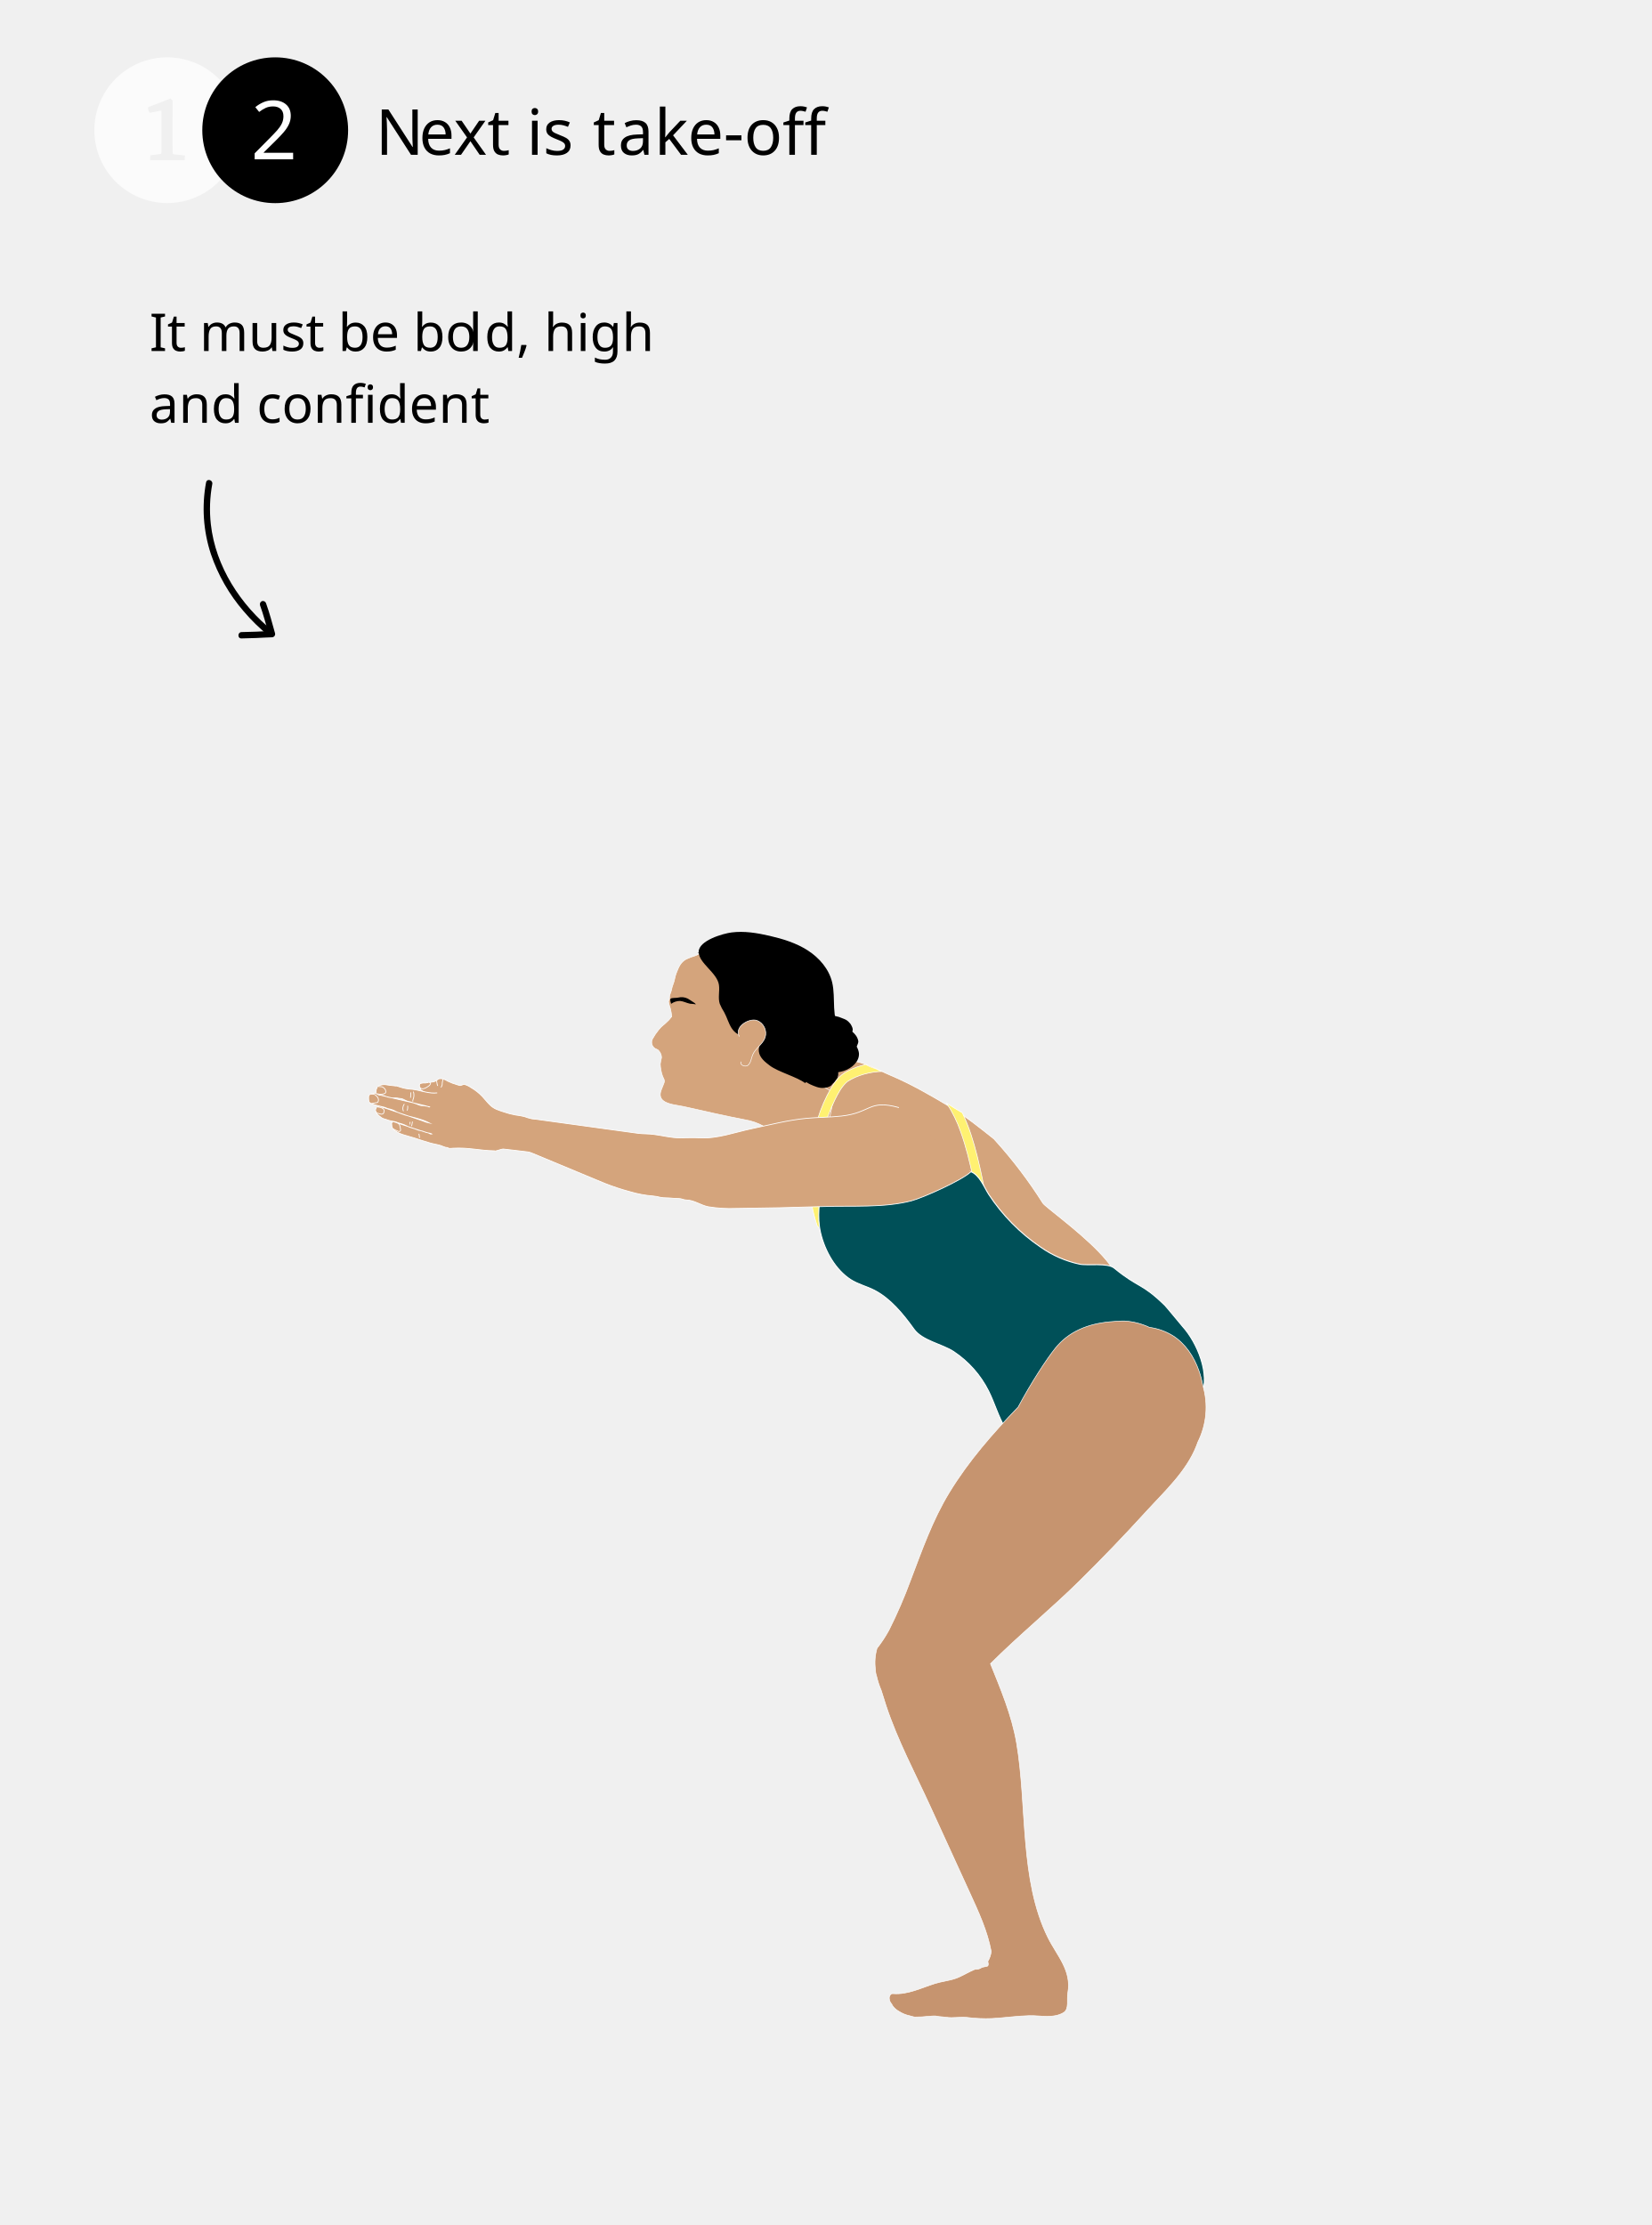
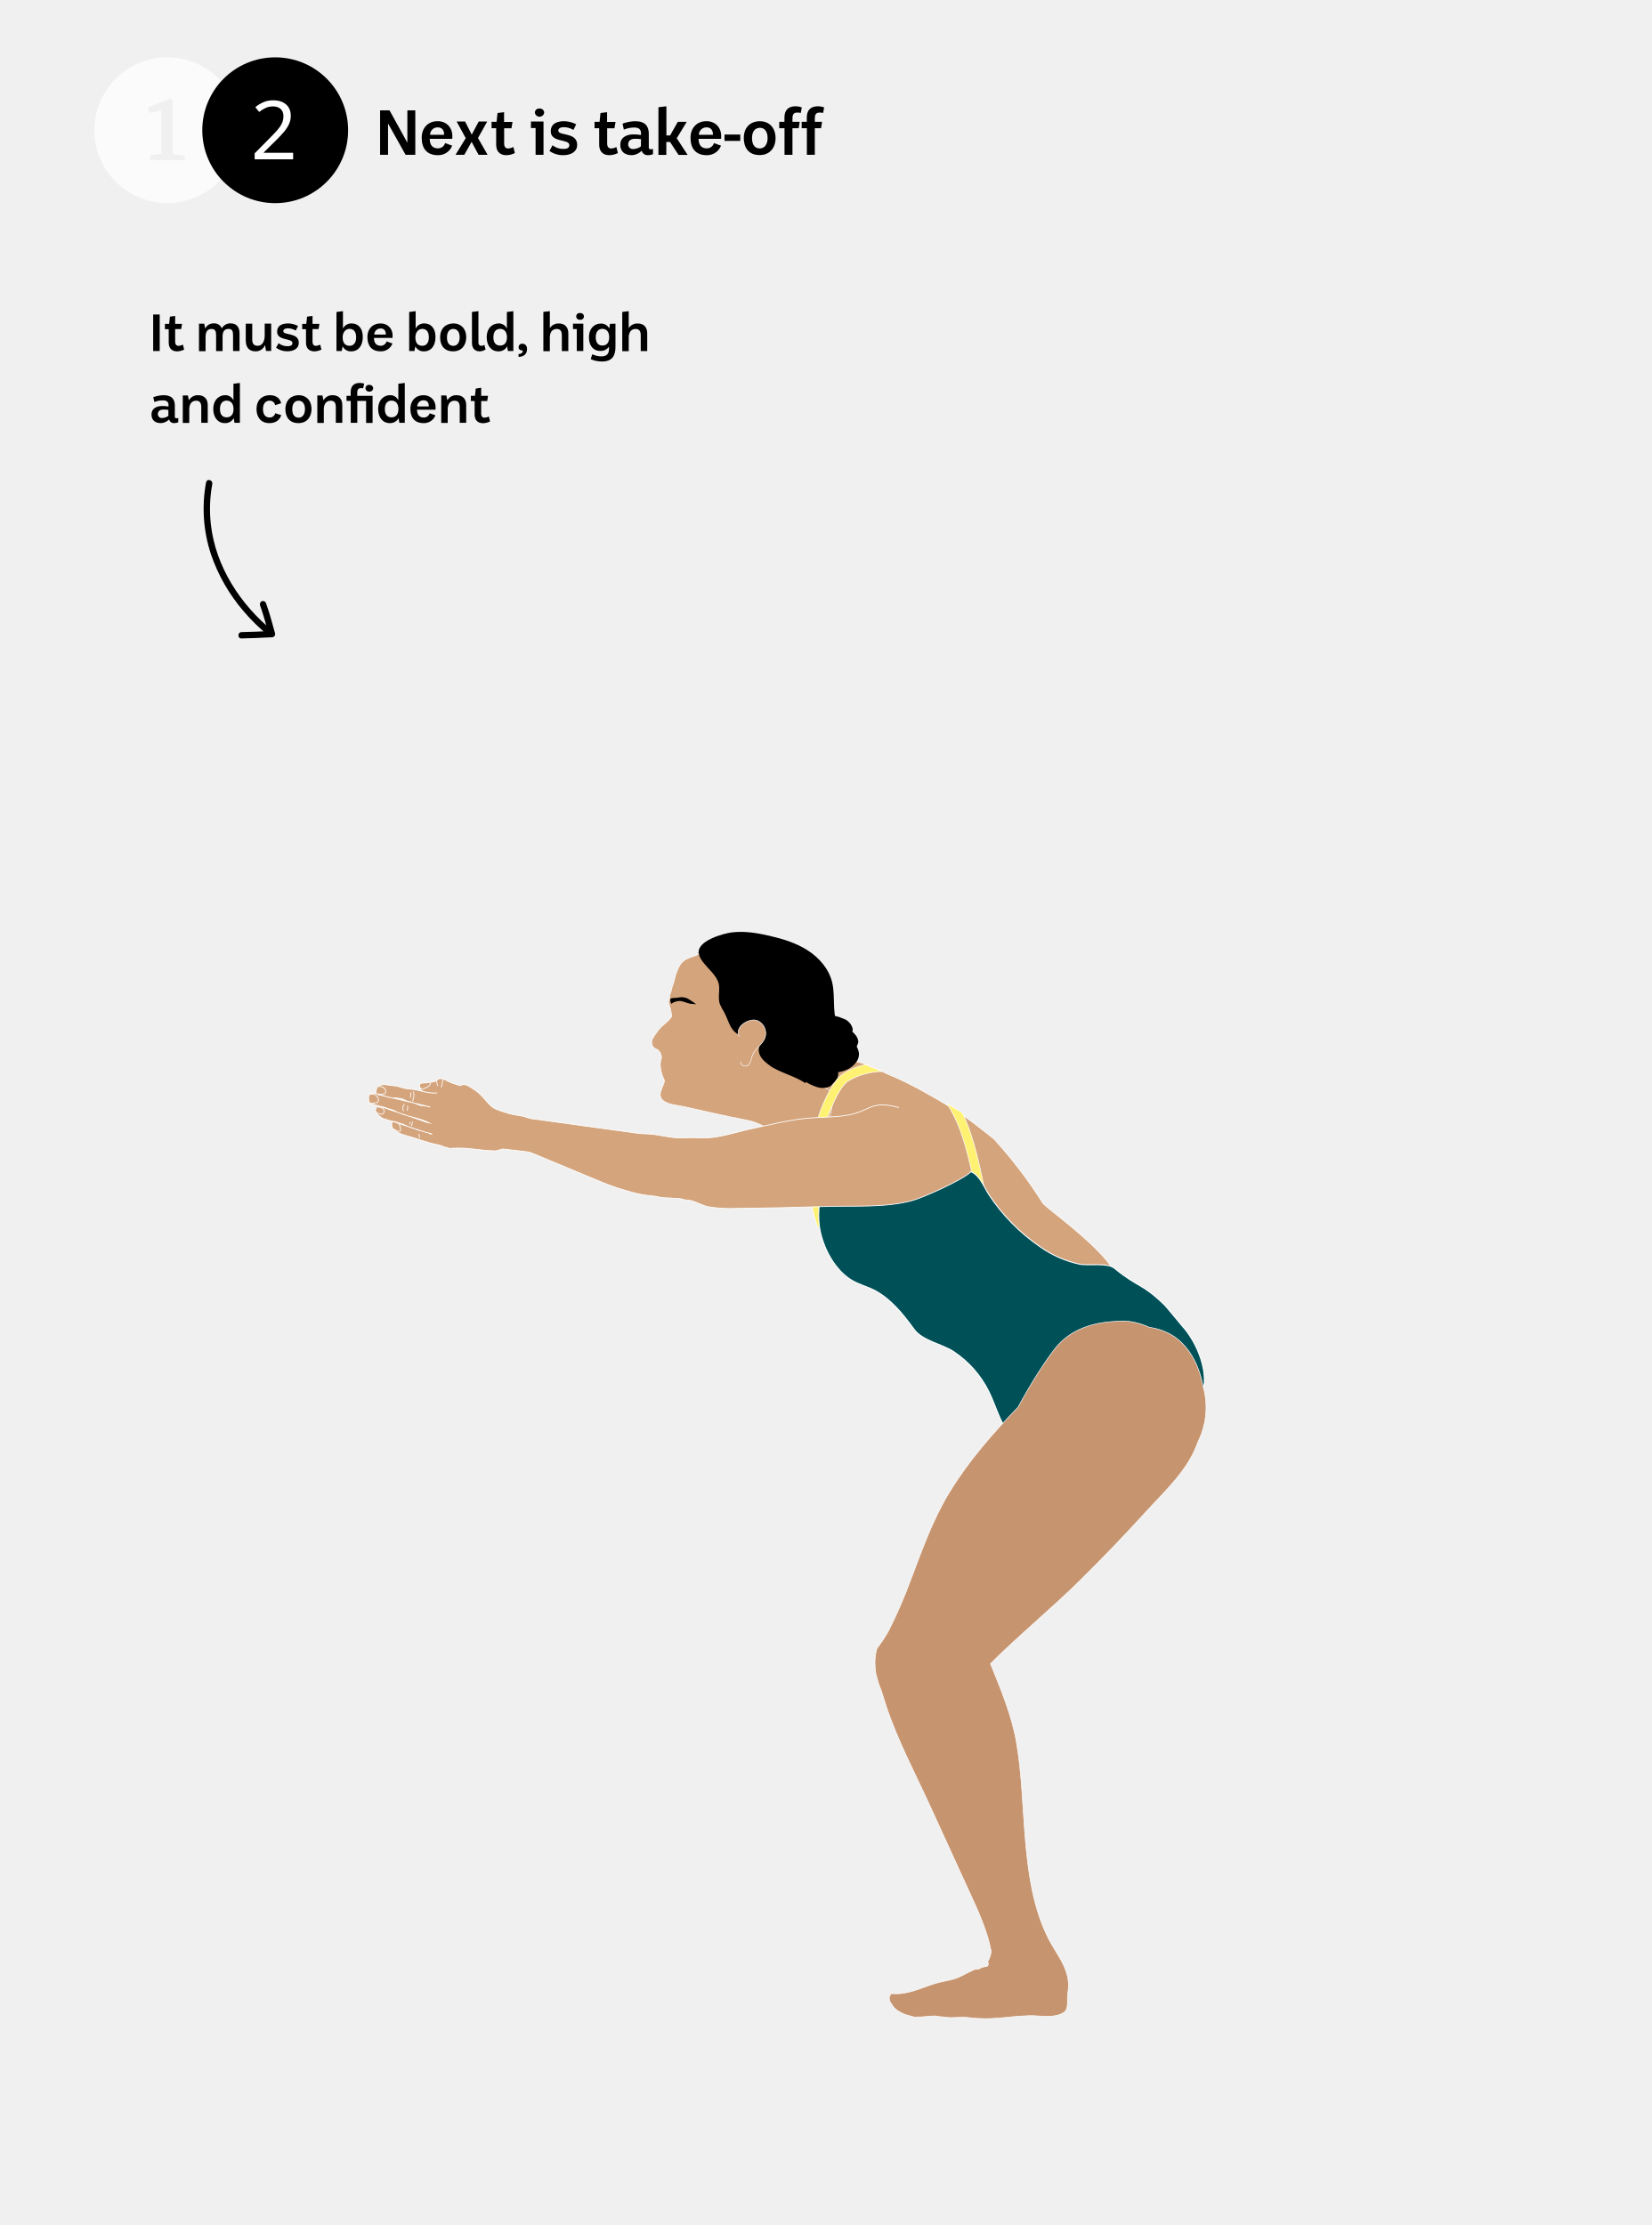
<svg xmlns="http://www.w3.org/2000/svg" id="Layer_1" data-name="Layer 1" viewBox="0 0 780 1051.14">
  <defs>
-     <style>.cls-1,.cls-2,.cls-5{fill:#d4a47c;}.cls-1,.cls-2,.cls-3,.cls-4,.cls-5,.cls-6{stroke:#fff;stroke-miterlimit:10;}.cls-1{stroke-width:0.33px;}.cls-2{stroke-width:0.27px;}.cls-3{fill:#fff171;stroke-width:0.3px;}.cls-4{fill:#005058;stroke-width:0.47px;}.cls-5{stroke-width:0.36px;}.cls-6{fill:#c6946f;stroke-width:0.27px;}.cls-7{font-size:24.66px;}.cls-11,.cls-7{font-family:ABCSansBold, ABCSans;}.cls-8{letter-spacing:-0.02em;}.cls-10,.cls-9{fill:#fff;}.cls-9{opacity:0.7;}.cls-10{font-size:38.5px;font-family:ABCSerifBold, ABCSerif;}.cls-11{font-size:30px;}.cls-12{letter-spacing:-0.01em;}.cls-13{letter-spacing:-0.02em;}.cls-14{letter-spacing:-0.01em;}.cls-15{letter-spacing:0em;}</style>
+     <style>.cls-1,.cls-2,.cls-5{fill:#d4a47c;}.cls-1,.cls-2,.cls-3,.cls-4,.cls-5,.cls-6{stroke:#fff;stroke-miterlimit:10;}.cls-1{stroke-width:0.33px;}.cls-2{stroke-width:0.27px;}.cls-3{fill:#fff171;stroke-width:0.3px;}.cls-4{fill:#005058;stroke-width:0.47px;}.cls-5{stroke-width:0.36px;}.cls-6{fill:#c6946f;stroke-width:0.27px;}.cls-7,.cls-8{fill:#fff;}.cls-7{opacity:0.7;}.cls-8{font-size:38.5px;font-family:ABCSerifBold, ABCSerif;}</style>
  </defs>
  <path class="cls-1" d="M492.63,568.41a214.63,214.63,0,0,0-22.41-29.55l-.74-.82c-6.8-5.41-13.55-10.83-20.91-15.24-9.08-5.44-18.29-10.76-28-14.85-5.85-2.45-12.34-6.47-18.72-6.7a6.59,6.59,0,0,1-5-2.4c-.38,0-.76,0-1.14,0a9.06,9.06,0,0,1-8.39-3.94c-4,4.79-5.44,10-4.74,18.28,1.43,17,4.49,32.22,5.92,49.26.27,3.27,3.38,2.29,5.11,4.78,1.57,2.27-.37,9.67,2,10.59,8.65,3.33,17.61,5.62,26.48,8.18,15.22,4.41,30.26,9.68,45.8,12.64,13.51,2.58,58.74,13,47,13.32C553.26,611.56,494.71,571.7,492.63,568.41Z" />
  <path class="cls-2" d="M394.13,517c.54-1.21-12.93-7.19-12.41-8.41s-3.4-5-2-5.4,1.73,1.38,2.28,2.34c.45.78,1.21,1.26,1.72,2a8,8,0,0,0,1.08,1.64,6.16,6.16,0,0,0,4.25,1.58c1.75-.21,2.86-1.85,4.51-2.27a5.67,5.67,0,0,1,2.16.07,2.6,2.6,0,0,1,0-1.66c1.13-3.73,4.37-6,6.57-9a19.38,19.38,0,0,0-2.69-2.12,28.49,28.49,0,0,1-4.14-3.45c-1.16-1.14-2.48-1.8-2.79-3.38-.23-1.22.28-2.43.05-3.64a22.52,22.52,0,0,1-.64-2.41,32.69,32.69,0,0,1,.14-4c.12-2.92,0-5.91-.05-8.85a24.52,24.52,0,0,0-1.68-9.24,19.5,19.5,0,0,0-5.83-7.53,42.34,42.34,0,0,0-6.05-4.32,73.44,73.44,0,0,0-9.88-4.41c-3.82-1.39-8.6-1.57-12.61-1.28-3,.21-5.85,0-8.84.51a25,25,0,0,0-8.33,3.55c-2.23,1.35-4.57,1.82-7,2.53-1.22.36-2.21,1.22-3.46,1.64a29,29,0,0,0-4.39,1.68c-2.68,1.44-3.54,3.87-4.6,6.49-.72,1.75-.79,3.58-1.53,5.33a14.23,14.23,0,0,0-.76,2.64c-.21,1-.68,1.86-.89,2.87-.1.49,0,.93-.07,1.44s-.45.75-.45,1.29a20.61,20.61,0,0,0,.82,3.05,27.09,27.09,0,0,1,.68,3.64,2.32,2.32,0,0,0,0,.39c-.07,0-.18.11-.37.4a11.65,11.65,0,0,1-1.9,2.07c-1.7,1.73-2.14,1.57-3.88,3.72a27.24,27.24,0,0,0-2.9,4.29,3.41,3.41,0,0,0,2,4.9,1.89,1.89,0,0,1,1,.75,4.75,4.75,0,0,1,1.24,3.25,18.81,18.81,0,0,0-.58,3,18.44,18.44,0,0,0,1,5.48c.49,1.45,1.28,2,.77,3.43-.37,1-.8,2.05-1.21,3.06-.78,1.9-.94,3.87.79,5.28,2.31,1.91,6.92,2.19,9.73,2.82,9.66,2.14,19.11,4.37,28.79,6.21a27.94,27.94,0,0,1,16.77,9.45c10.2,12.23,13.18,30.56,20.67,44.48.58-.67-.54-40.23,0-40.88Z" />
  <path d="M327.14,473.2a10.71,10.71,0,0,1,.9.59c.17.12.52.37.54.61s0,.1-.08.11-.22-.08-.29-.1a1.65,1.65,0,0,0-.32-.07c-.44-.06-.88-.07-1.31-.12-.26,0-.51,0-.76-.08-1.54-.31-3-1.14-4.61-1.27a7.09,7.09,0,0,0-4.19,1.36c-.15-.49-.68-2.08-.23-2.43.64-.5,2.77-.28,3.57-.51a6.54,6.54,0,0,1,4.5.46C325.66,472.16,326.36,472.75,327.14,473.2Z" />
  <path d="M402.86,492.3c-1.78-1.74-4-3.3-5.56-5.23-4.93-6.17-2.38-15.26-4.2-22.95-1.5-6.32-6.07-11.6-11.53-15.12s-11.78-5.45-18.11-6.91c-5.87-1.35-11.92-2.35-17.89-1.58-4,.51-15.47,3.77-15.53,9.14s8.77,9.84,9.58,15.68c.42,3-.55,6.08.39,8.92a25.16,25.16,0,0,0,2.1,4c1.31,2.39,2,5.1,3.44,7.39s4.11,4.2,6.76,3.58a11.26,11.26,0,0,1,1.74-5.51c1.16-1.56,2.12-.74,3.88.11,2.41,1.16,3.71,2.86,2.75,5.36s-2.56,5-2.21,7.62c.37,2.87,2.88,4.9,5.2,6.63,4,3,12.61,5.24,16.6,8.21,2.42-1.75,2-.82,4.5-2.42,1.91-1.2-.73-4.6,1.36-3.76a18.37,18.37,0,0,0,12.47.45c3.8-1.23,7.52-4.5,7.13-8.47A8.43,8.43,0,0,0,402.86,492.3Z" />
  <path d="M329.45,450.32l.88-.29c0-.07-.05-.14-.06-.21A3,3,0,0,0,329.45,450.32Z" />
  <path class="cls-2" d="M349.25,489.68c-2.6-4.59,4.64-8.93,8.39-7.57a6.55,6.55,0,0,1,3.8,8c-1.11,3.2-4.58,5.07-5.89,8.19-.7,1.65-.8,3.65-2.11,4.86s-4.27-.08-3.34-1.61" />
  <path d="M390.15,491.28a7.19,7.19,0,0,0,2.69-2.08,12,12,0,0,1,3.3-2.21,6.07,6.07,0,0,1,4.45-.6,6.7,6.7,0,0,1,3.3,2.28,6.46,6.46,0,0,1,1.57,3.26c0,1.29-1.17,3.06-1.62,4.26a6.66,6.66,0,0,1-3.27,3.18,6,6,0,0,1-4.59.86,19.69,19.69,0,0,1-8.57-6.21c-1.15-1.32-1.11-3.72-.81-5.38s1.26-4.32,2.54-5.49c2.46-2.25,6.32-.74,8.64.88,1.39,1,2.7,2.1,2.79,3.93a9.74,9.74,0,0,1-1,4.28,18.54,18.54,0,0,1-2.17,4.53,6.92,6.92,0,0,1-1.74,2,21.16,21.16,0,0,0-2.49,1.6,8.09,8.09,0,0,1-2.95,1.5,3.2,3.2,0,0,1-2.52-.22,10.54,10.54,0,0,1-2.63-1.5c-.51-.39-.85-1-1.33-1.39-.82-.74-.8-.78-.41-2" />
  <path d="M389.94,490.3c-.07-1.44.83-2.37,1.81-3.25a6.43,6.43,0,0,0,1-1,1.84,1.84,0,0,1,1.73-.84c1.84,0,3.59,1.27,5,2.22a6,6,0,0,1,1.69,1.38c.41.55.6,1.23,1,1.76.23.31.57.47.74.85s.16.83.36,1.23a2.4,2.4,0,0,1,.43,1.07,8.73,8.73,0,0,1,0,1.25,4.91,4.91,0,0,1-.4,2.21,14.18,14.18,0,0,1-1.33,1.94,5.34,5.34,0,0,1-.79.71c-.33.29-.54.68-.86,1a6.27,6.27,0,0,1-3.33,1.07c-2.21.32-4.57-.77-6.55-1.66a11.56,11.56,0,0,1-4-3,26.37,26.37,0,0,1-1.57-2.33,9.76,9.76,0,0,1-1.3-2.26,8.23,8.23,0,0,1-.43-2.84,18.59,18.59,0,0,1,.12-3.08,6.25,6.25,0,0,1,1.35-2.68c.37-.4.84-.64,1.14-1.13a5.78,5.78,0,0,1,1-1.36,6.63,6.63,0,0,1,5.31-1.95,21,21,0,0,1,4.24.82c.86.31,1.71.68,2.58,1a5.9,5.9,0,0,1,2.37,1.73,4.16,4.16,0,0,1,1,1.44,5.19,5.19,0,0,1,.56,1.57c0,1.62-1,2.84-1.24,4.34a5.63,5.63,0,0,1-.1.9c-.15.45-.37.89-.54,1.34a10.25,10.25,0,0,1-1,2.13,6.72,6.72,0,0,1-1.82,1.9,3.58,3.58,0,0,1-2.92.57,10,10,0,0,1-3.59-.87,12.79,12.79,0,0,1-3.8-3.1,10,10,0,0,1-2.49-4.32,10.69,10.69,0,0,1-.47-2.56,11.49,11.49,0,0,1,.52-2.29c.44-1.62,2-2.69,3.15-3.72.23-.2.72-.79,1-.85s.65.23.87.31" />
  <path d="M382.19,502.31c-.07-1.44.83-2.36,1.81-3.25a6,6,0,0,0,1-1,1.88,1.88,0,0,1,1.74-.84c1.83,0,3.59,1.27,5,2.22a6.52,6.52,0,0,1,1.7,1.38c.41.55.6,1.23,1,1.76.24.31.57.48.74.86s.16.83.36,1.22a2.46,2.46,0,0,1,.44,1.07,8.66,8.66,0,0,1,0,1.25,4.91,4.91,0,0,1-.4,2.21,13.53,13.53,0,0,1-1.32,1.94,6,6,0,0,1-.79.72c-.34.28-.54.67-.87,1a6.24,6.24,0,0,1-3.33,1.07c-2.2.32-4.56-.77-6.54-1.65a11.61,11.61,0,0,1-4-3c-.59-.74-1.06-1.53-1.58-2.33a9.87,9.87,0,0,1-1.29-2.25,8.56,8.56,0,0,1-.44-2.84,17.68,17.68,0,0,1,.13-3.09,6.14,6.14,0,0,1,1.35-2.68c.36-.4.83-.64,1.13-1.13a5.82,5.82,0,0,1,1-1.35,6.58,6.58,0,0,1,5.31-1.95,20.9,20.9,0,0,1,4.24.81c.87.31,1.72.69,2.58,1a5.88,5.88,0,0,1,2.38,1.72,4.14,4.14,0,0,1,1,1.44,4.93,4.93,0,0,1,.56,1.57c0,1.62-1,2.84-1.24,4.34a4.59,4.59,0,0,1-.1.9c-.14.45-.36.9-.54,1.34a10.51,10.51,0,0,1-1,2.13,6.93,6.93,0,0,1-1.83,1.91,3.61,3.61,0,0,1-2.92.56,9.75,9.75,0,0,1-3.58-.87,13,13,0,0,1-3.81-3.09,9.89,9.89,0,0,1-2.48-4.32,6.07,6.07,0,0,1,.05-4.86c.44-1.62,1.95-2.69,3.14-3.72.24-.2.72-.79,1-.85s.65.23.87.31" />
  <path class="cls-3" d="M413.9,505l-.91-.32a18.31,18.31,0,0,1-4.06-1.78,35.15,35.15,0,0,0-8.64,3.14c-3.44,1.81-5.64,4.56-7.62,7.85a69,69,0,0,0-6.46,14.89c-5.08,16.14-5.6,33.89-.28,50,.84,2.56,4.9,1.46,4.05-1.11A77.21,77.21,0,0,1,388.84,535a74.57,74.57,0,0,1,5.57-15.49c1.5-3,3.22-6.35,5.84-8.52l.07-.06.18-.11c.55-.36,1.13-.69,1.71-1a27.7,27.7,0,0,1,3.87-1.7,35.59,35.59,0,0,1,8.53-1.84c.62-.06,1.24-.09,1.86-.11A25.58,25.58,0,0,1,413.9,505Z" />
  <path class="cls-3" d="M458.66,535.88a84.83,84.83,0,0,0-4.08-10.16c-2.49-1.44-4.93-2.94-7.35-4.47a62.06,62.06,0,0,1,6.62,13.55c5.08,14.23,7.06,29.36,10.54,44,.62,2.63,4.67,1.52,4.05-1.11C465.13,563.78,463.16,549.49,458.66,535.88Z" />
  <path class="cls-4" d="M558.61,626.62c-.44-.49-7.91-9.57-8.4-10-11.14-10.82-11.85-7.75-23.89-17.54-3.28-2.67-12.36-1-16.46-1.88a50.32,50.32,0,0,1-18.25-8,89.6,89.6,0,0,1-24.53-24.9c-2.38-3.75-4.36-9.2-8.47-10.78-1.92-.74-4-.41-6-.14a102,102,0,0,1-65.82-13.82c-.15,6.77.88,13.42.77,20.11-.14,8.07-1.82,14.86.1,22.9,2.09,8.76,7.16,17.36,14.12,21.89,3.51,2.28,7.65,3.21,11.33,5.12,7.54,3.92,13.44,11.12,18.63,18.34,3.94,5.49,13.26,7,18.72,10.58A48.57,48.57,0,0,1,467,657.17c2.88,5.78,4.59,12.12,7.93,17.65,2.47,4.09,6.25,8,7.37,12.75,1.18,5-1,9.75,3.11,14,1.92,2,18.22,7,20.83,6.79.86-4.28-15.71-11.33-17.18-15.34-1.93-5.23,8.95-10.52,8.21-16.18-1.95-15-7.62-30.43,3.17-39.17,11.23-9.1,26.38-12.05,39.85-10,4.7.74,20.7,26.46,26.55,31.89.31.29.56,0,.72-.4C571.78,649.27,565.54,634.27,558.61,626.62Z" />
  <path class="cls-5" d="M424.65,523.25c-14.41-4-12.95,2.43-27.17,4-5.47.61-11,.56-16.47,1.07-8.79.82-17.33,3.09-25.95,4.91-8.08,1.7-16.16,4.8-24.43,4.32-3.26-.19-6.43,0-9.68,0-4.07,0-8.06-1.11-12.08-1.61-2.42-.31-4.85-.24-7.27-.5L254.88,529c-1.18-.24-2.36-.29-3.54-.43a24.12,24.12,0,0,1-3.7-1.09,36.64,36.64,0,0,0-4.06-.71,37.55,37.55,0,0,1-5.78-1.52c-2.32-.77-4.38-1.35-6.2-3.09-1.36-1.28-2.48-2.8-3.76-4.16a23.51,23.51,0,0,0-5.36-4.21,9.78,9.78,0,0,0-3.09-1.48c-.89-.08-1.56.76-2.5.43-.47-.16-.95-.28-1.42-.44-.31-.1-.57-.22-.88-.31s-.53-.17-.8-.24a14.28,14.28,0,0,1-1.66-.71l-.84-.37a4.79,4.79,0,0,1-.68-.42A2.53,2.53,0,0,0,210,510c-.26-.08-.49-.21-.75-.28a3.58,3.58,0,0,0-1.59-.12,1.66,1.66,0,0,0-.49.11,7.28,7.28,0,0,0-.6.42,8.07,8.07,0,0,1-1.28.8,6.59,6.59,0,0,1-1.39.28l-1.27.24c-.32.07-.61,0-.92.07a3.29,3.29,0,0,1-.7.11c-.21,0-.43,0-.65,0a1.36,1.36,0,0,0-.53,0,7.66,7.66,0,0,0-1.18.21c-.55.18-.51.71-.51,1.2a1.79,1.79,0,0,0,.19.72,7.09,7.09,0,0,0,.52,1.16.49.49,0,0,0,.23.22,1.75,1.75,0,0,1,.24,0c.07,0,.1.14.16.2a.61.61,0,0,0,.23.15,8.85,8.85,0,0,0,1.83.5c.71.13,1.41.24,2.12.32a19.64,19.64,0,0,0,2.87,0c-4,.53-7.85-1.24-11.83-1.71a21.21,21.21,0,0,1-6.12-1.18,7.15,7.15,0,0,0-1.16-.38,4.87,4.87,0,0,0-.54,0c-.16,0-.33,0-.49-.07-.39-.05-.76-.05-1.15-.12s-.88-.12-1.32-.16c-.73-.07-1.45-.18-2.17-.31a6,6,0,0,0-2,.28,2.66,2.66,0,0,0-1.74,1.44,2.78,2.78,0,0,0-.24,2,1.55,1.55,0,0,0,.64.94,1.91,1.91,0,0,0,1.07.34,8.27,8.27,0,0,1,2.27.35c.44.16.87.4,1.31.53s.79.17,1.18.24a7.06,7.06,0,0,0,1.37.19h1.29a5.17,5.17,0,0,1,1.36.16,7.88,7.88,0,0,0,1.27.16,3.89,3.89,0,0,1,1.52.59,10,10,0,0,0,1.34.61,17.53,17.53,0,0,1,3.53,1.05,2.81,2.81,0,0,0,.78.28c.24,0,.43.19.66.26a9.16,9.16,0,0,0,1.61.52c.56.08,1.1.06,1.66.12a7.4,7.4,0,0,1,.82.15,1.84,1.84,0,0,0,.64.11s.5.32.7.31l.14-.14a8.09,8.09,0,0,1-1.68-.42l-4.15-1-11.72-2.73-4.87-1.14a13.19,13.19,0,0,0-1.93-.46,1.94,1.94,0,0,1-.27-.21,5,5,0,0,0-.56-.3,1.83,1.83,0,0,0-1.32-.08,3.1,3.1,0,0,0-.51.11c-.23.09-.43.13-.67.2a2.81,2.81,0,0,0-.63.3,1,1,0,0,0-.47.82,8.46,8.46,0,0,0,0,1.51,2.48,2.48,0,0,0,.41,1.38,3.11,3.11,0,0,0,1.49.75,15.45,15.45,0,0,0,2,.61,14.77,14.77,0,0,1,1.49.38,13.82,13.82,0,0,0,1.77.43c.66.11,1.27.55,1.92.72.34.09.69.13,1,.21s.54.2.83.26a5.67,5.67,0,0,1,1.7.77,5.15,5.15,0,0,0,.89.42,13.26,13.26,0,0,1,1.23.51c3,1.25,6.28,1.79,9.38,2.79a26.09,26.09,0,0,1,4.78,1.92,19.79,19.79,0,0,1-3.77-1.23l-2.61-.89-5.46-1.86-9.54-3.24a10,10,0,0,1-1.7-.57.7.7,0,0,0-.55-.14c-.13,0-.19,0-.31,0a1.74,1.74,0,0,0-1.07.43c-.81.62-.54,1.74-.21,2.56a2.6,2.6,0,0,0,1,1.23c.5.33.9.77,1.39,1.11a4.59,4.59,0,0,0,1.42.61,8.93,8.93,0,0,1,1.56.52,21.09,21.09,0,0,0,3.19.72l.88.24c.24.07.43.22.66.29.64.22,1.29.37,1.94.56a5.9,5.9,0,0,1,1,.37c.28.15.6.24.88.39A12.44,12.44,0,0,0,195,533c1.2.26,2.5,1.07,3.71,1.17a6.39,6.39,0,0,1,2.09.67c.66.3,1.3.17,1.9.58.29.2.41.13.69.34s.48-.25.58-.12a9.17,9.17,0,0,0-1.94-.48c-1.11-.31-2.2-.65-3.29-1-2.63-.84-5.24-1.73-7.87-2.58l-3.46-1.14a6.57,6.57,0,0,0-1.36-.45c-.2,0-.43-.25-.58-.07s-.13.23-.22.34-.21.18-.25.32a.63.63,0,0,0,0,.33c.09.42.05.86.12,1.28a2.26,2.26,0,0,0,.54,1.08c2,2.53,7.1,3.34,10,4.31q3.78,1.28,7.61,2.41c1.85.55,4.29.78,6,1.62.25.11.48.16.74.25a2.48,2.48,0,0,0,.48.17,2.73,2.73,0,0,1,.8.09,5.56,5.56,0,0,0,.9.41,11.73,11.73,0,0,0,1.85-.1c7.49-.4,12.08,1.1,19.59,1.24-.18.51,3.44-.91,4-.86,4,.4,7.87.94,11.82,1.39a8.19,8.19,0,0,1,1.69.49L285.56,559a110,110,0,0,0,12.11,4,51.55,51.55,0,0,0,10.75,2,22.94,22.94,0,0,1,3.61.65c1.71.34,3.59.16,5.26.38a26.59,26.59,0,0,0,3.34.17c1.34,0,2.28.69,3.63.71,3.49,0,6.78,2.48,10.27,3.18a65,65,0,0,0,13.15.8q20.77-.21,41.55-.9c13.31-.45,28.46.69,41.33-2.7,5.48-1.44,24-9.74,28.05-13.69" />
  <path class="cls-5" d="M208.33,513.72a3.57,3.57,0,0,0,.53-1.22c0-.3,0-.61.06-.91s.08-.49.11-.75.32-.74,0-1.12" />
  <path class="cls-5" d="M206.77,513a5.09,5.09,0,0,1-.38-1.5c0-.16-.07-.33-.1-.49s.05-.48,0-.66" />
  <path class="cls-5" d="M178.55,513.28c.27,0,1.65.08,1.89.14a2.67,2.67,0,0,1,.85.5,2.5,2.5,0,0,1,.79,1,2.4,2.4,0,0,1,.15,1.05c-.2.79-1.19.85-1.86.95a4.83,4.83,0,0,1-1.14,0c-.17,0-.31-.07-.47-.09a3.84,3.84,0,0,1-1.06-.21" />
  <path class="cls-5" d="M175,516.92c.33-.06,1,0,1.34,0a1.7,1.7,0,0,1,1.14.5c.24.23.43.51.67.73.06.06.14.08.2.14a1.66,1.66,0,0,1,.2.4,1.82,1.82,0,0,1,.21,1.25c-.06.32-.18.78-.52.91a5,5,0,0,1-1.09.2c-.27.05-2.24.45-2.14.15,0,0-.5-.55-.58-.54" />
  <path class="cls-5" d="M178.17,522.93c.26,0,.9.15,1.17.18a2.6,2.6,0,0,1,1.09.36,2.89,2.89,0,0,1,.58.35,2.48,2.48,0,0,1,.38.52c.09.18,0,.33,0,.53a1.63,1.63,0,0,1-.05.49,1.84,1.84,0,0,1-.08.42,1.22,1.22,0,0,1-.27.33,1.1,1.1,0,0,1-.82.26,4.68,4.68,0,0,1-1.1-.28l-.53-.13a4.59,4.59,0,0,1-.78-.34c.13-.06-.4-.86-.26-.86" />
  <path class="cls-5" d="M192.54,522.36a4,4,0,0,1,.05,1.1,2.12,2.12,0,0,1-.34,1.19" />
  <path class="cls-5" d="M191,521.53a3,3,0,0,0-.3.56,2.81,2.81,0,0,0-.36,1.09,2.7,2.7,0,0,0,0,.94,2.47,2.47,0,0,0,.11.47c0,.13.15.23.15.37" />
  <path class="cls-5" d="M193.75,530c0,.26-.05.53-.1.78a.55.55,0,0,1,.07-.37" />
  <path class="cls-5" d="M194.85,529.87c-.09.51-.15,1-.28,1.54a1.53,1.53,0,0,1-.24.59" />
  <path class="cls-5" d="M197.86,535.62a6.45,6.45,0,0,1,.25,1.38c0,.17,0,.46.11.58" />
  <path class="cls-5" d="M194.09,516.08a19.57,19.57,0,0,1-.12,2c-.09.92-.05.15-.05.23" />
  <path class="cls-5" d="M195.28,515.7a5.41,5.41,0,0,1-.22,3.89c-.12.24,0,.52-.05.78" />
  <path class="cls-5" d="M187.12,530.28c.12.09,1.07.46,1.18.57a2,2,0,0,1,.42.57,7.3,7.3,0,0,1,.42,1.67c.08.44.19.9-.08,1.21a.89.89,0,0,1-1,.12c-.38-.15-.73-.31-1.1-.49-.21-.1-1-.43-1-.7" />
  <path class="cls-5" d="M202.71,511.41c1.32-.06.39,1.23-.07,1.55-1,.73-3.16,2.27-4.28.78" />
  <path class="cls-6" d="M568.18,654.5a44.59,44.59,0,0,0-1.8-6.86c-2.4-6.85-6.54-13-12.41-16.67a28.09,28.09,0,0,0-11-3.9,32.55,32.55,0,0,0-11.66-3c-1.61-.08-5.6.23-7.2.38-10,.95-19.22,4.46-25.63,12.48-4.09,5.13-11.33,16.15-17.53,27.78-12,12.44-23.47,25.52-32.51,40.37-8,13.12-12.91,27.32-18.29,41.42a224.61,224.61,0,0,1-10.22,23.61,61.93,61.93,0,0,1-5.64,8.56,24.17,24.17,0,0,0-.74,10.11,9.37,9.37,0,0,0,.54,3.09,39.92,39.92,0,0,0,2.21,6.77c.72,2.38,1.46,4.75,2.24,7.1,5.45,16.48,13.67,31.84,20.87,47.59q9.32,20.34,18.62,40.69c4.12,9,8.4,18.17,10.2,27.88a11.52,11.52,0,0,1-1.61,4.73c.33,1.19.34,2-.26,2.25-.21.08-1.48.33-2.53.54-.2.13-.38.27-.6.39a4.88,4.88,0,0,1-2.7.55c-3.07,1.22-6,3.21-9.12,4.3s-6.57,1.4-9.82,2.43c-6.39,2-12.75,5.26-19.53,4.77a1.71,1.71,0,0,0-1.17.19,2.58,2.58,0,0,0-.79,2.28,3.53,3.53,0,0,0,.58,1.73c.16.25.41.45.56.7s.15.42.26.6a8.74,8.74,0,0,0,3.06,2.8,15.53,15.53,0,0,0,5.26,2.16,17.15,17.15,0,0,0,2,.54c.47.05.9,0,1.38,0a34.85,34.85,0,0,0,4.56-.25c.73,0,1.42-.15,2.15-.17a13.63,13.63,0,0,1,2-.05c.58.07,1.14.21,1.72.28,1.13.14,2.25.14,3.38.32,3.15.52,6.45-.28,9.66.07a72,72,0,0,0,11.93.53c5.89-.32,11.78-1.23,17.67-1.36,5.23-.12,11.52,1.47,16.23-1.49,2.62-1.64,1.34-6.17,1.9-9.21,1.93-10.64-5.05-17.48-9.37-26.16-13.51-27.17-9.78-62.29-14.83-91.92-2.25-13.2-7.57-25.63-12.33-37.48,13.62-13.59,28.66-25.86,42.35-39.37q16-15.81,31.16-32.45c8.67-9.51,19.09-19,23.83-31.19.21-.55.4-1.1.6-1.65A36.53,36.53,0,0,0,568.18,654.5Z" />
  <path d="M97.35,227.85a68.34,68.34,0,0,0,2.26,33.88,81.51,81.51,0,0,0,15.44,27A88.38,88.38,0,0,0,127,300.4c1.49,1.2,3.62-.91,2.12-2.12-15.47-12.49-27.31-30.61-29.53-50.65a65,65,0,0,1,.69-19c.35-1.89-2.54-2.69-2.89-.8Z" />
  <path d="M122.78,285.81c1.69,4.63,2.92,9.41,4.25,14.16l1.45-1.9c-2.49.06-5,.24-7.47.34-2.31.1-4.62.1-6.94.2-1.92.09-1.93,3.09,0,3,2.32-.1,4.63-.1,6.94-.2,2.49-.1,5-.28,7.47-.34a1.52,1.52,0,0,0,1.44-1.9c-1.33-4.75-2.56-9.52-4.24-14.16a1.55,1.55,0,0,0-1.85-1.05,1.52,1.52,0,0,0-1,1.85Z" />
-   <text class="cls-7" transform="translate(70.61 165.83)">It must be bo<tspan class="cls-8" x="150.8" y="0">l</tspan>
-     <tspan x="158.22" y="0">d, high </tspan>
-     <tspan x="0" y="33.91">and confident</tspan>
-   </text>
-   <path class="cls-9" d="M95.79,61.4A36.74,36.74,0,0,1,104.16,38a34.44,34.44,0,1,0,.11,46.9A36.78,36.78,0,0,1,95.79,61.4ZM87.2,75.66H70.92L71,73.39l4.46-.58c.58,0,.81-.23.81-1,.08-10.05,0-19.6,0-19.6l-5.62,1.08c-.19-.31-1.12-2.46-.46-2.73l10.35-4,1,1s-.12,20.87,0,24.37c0,.77.19,1,.73,1l5.08.54Z" />
+   <path d="M75.44,148.57v17.26H72.36V148.57Z" />
+   <path d="M82.74,149.26V153H86l-.42,2.47H82.74v5.92c0,1.4.64,2,1.68,2a5.72,5.72,0,0,0,2-.57l.56,2.34a8.1,8.1,0,0,1-3.28.84c-3,0-4-2-4-4.14V155.5h-1.8V153h2l.37-3.42Z" />
+   <path d="M96.48,152.91l.44,2.29a4.34,4.34,0,0,1,4-2.44,3.77,3.77,0,0,1,3.85,2.39,4.55,4.55,0,0,1,4.16-2.39c3,0,4.22,2,4.22,4.64v8.43h-3.06v-7.45c0-2-.47-3-2.14-3-2.22,0-2.81,1.68-2.81,3.58v6.9h-3.06v-7.45c0-2-.47-3-2.15-3-2.36,0-2.83,1.9-2.83,4v6.51H94V152.91Z" />
+   <path d="M119.15,152.91v7.45c0,2,.79,3,2.59,3,2.34,0,3.3-2.42,3.3-4.86v-5.62h3.06v12.92h-2.44l-.45-2.81a4.71,4.71,0,0,1-4.46,3c-3.16,0-4.66-1.95-4.66-5.2v-7.87Z" />
+   <path d="M131.6,162.13a6.72,6.72,0,0,0,4.19,1.43c1.48,0,2.35-.44,2.35-1.5,0-2.52-7.47-.84-7.23-5.57.1-2.32,1.8-3.7,5.23-3.7A10.49,10.49,0,0,1,140.8,154l-1.09,2.17A7.31,7.31,0,0,0,136,155.1c-1.21,0-2.22.4-2.17,1.41.14,2.05,7.32.47,7.32,5.45,0,2.66-2.39,4-5.45,4a8.86,8.86,0,0,1-5.3-1.68Z" />
+   <path d="M147.63,149.26V153h3.26l-.42,2.47h-2.84v5.92c0,1.4.64,2,1.68,2a5.72,5.72,0,0,0,1.95-.57l.57,2.34a8.21,8.21,0,0,1-3.28.84c-3,0-4-2-4-4.14V155.5h-1.8V153h1.94l.37-3.42Z" />
+   <path d="M162,147v8.21a4.39,4.39,0,0,1,4.31-2.41c2.44.07,5.06,1.72,5.06,6.48,0,3.9-2,6.71-5.45,6.71a4.28,4.28,0,0,1-4.07-2.37l-.42,2.22h-2.49V147.39Zm-.13,12.36c0,2.21.82,4,3.26,4,2,0,3.11-1.5,3.11-4,0-3-1.51-4-3.14-4S161.86,156.76,161.86,159.35Z" />
+   <path d="M185.39,162.28a5.76,5.76,0,0,1-5.57,3.7c-4.34,0-6.26-2.71-6.26-6.76s2.71-6.53,6.43-6.43c3,.07,5.75,2.34,5.45,6.46l-.05.39h-8.73c0,2.2.94,3.7,3.18,3.7a2.87,2.87,0,0,0,2.79-2.05Zm-3.13-4.22c.05-2-1-2.93-2.54-2.88a2.87,2.87,0,0,0-2.91,2.88Z" />
+   <path d="M196.34,147v8.21a4.42,4.42,0,0,1,4.32-2.41c2.44.07,5.05,1.72,5.05,6.48,0,3.9-1.94,6.71-5.44,6.71a4.27,4.27,0,0,1-4.07-2.37l-.42,2.22h-2.49V147.39Zm-.12,12.36c0,2.21.82,4,3.26,4,2,0,3.1-1.5,3.1-4,0-3-1.5-4-3.13-4S196.22,156.76,196.22,159.35Z" />
+   <path d="M214.23,152.79c3.23,0,6,2.19,6,6.6,0,3.63-2.15,6.59-6.17,6.59-4.36,0-6.16-3-6.16-6.59C207.94,155,210.72,152.79,214.23,152.79Zm-3.09,6.6c0,2.05.69,4,3,4,2.1,0,3-1.95,3-4,0-2.86-1.4-4-3-4C212.52,155.38,211.14,156.49,211.14,159.39Z" />
+   <path d="M226,147v14.62c0,1.39.62,1.76,1.53,1.76a2.42,2.42,0,0,0,1.28-.47l.57,2.19a5.35,5.35,0,0,1-2.79.89c-2.56,0-3.65-1.73-3.65-4.07V147.36Z" />
+   <path d="M242.49,147v18.84h-2.57l-.34-2.22a4.52,4.52,0,0,1-4.12,2.37c-3.48.05-5.55-2.84-5.55-6.63,0-4.64,3-6.56,5.53-6.56a4.1,4.1,0,0,1,4,2.44v-7.84Zm-9.42,12.33c0,2.2.86,3.92,3.16,3.92s3.25-1.72,3.25-3.89c0-2.94-1.58-4-3.28-4S233.07,156.49,233.07,159.32Z" />
+   <path d="M246.61,165.49a1.42,1.42,0,0,1-1.63-1.58,1.6,1.6,0,0,1,1.73-1.53c1.7,0,2.37,1.33,2.24,2.91-.19,2.34-2,3.28-4,3.3v-1.33c1.16,0,2-.62,2-1.36C246.91,165.71,246.61,165.49,246.61,165.49Z" />
+   <path d="M259.73,147v8a4.82,4.82,0,0,1,4.24-2.19c3,0,4.49,1.94,4.49,4.61v8.43H265.4v-7.45c0-2-.74-3-2.41-3-2.35,0-3.26,1.9-3.26,4v6.51h-3.06V147.36Z" />
+   <path d="M275.54,152.91v12.92h-3.08V155.45h-1.8v-2.54Zm-1.55-5a1.6,1.6,0,1,1,0,3.16,1.63,1.63,0,0,1-1.8-1.63A1.59,1.59,0,0,1,274,147.88Z" />
+   <path d="M290.73,152.91v11c0,4.29-1.68,6.88-6.41,6.88a13.36,13.36,0,0,1-5.28-1.11l.72-2.31a11.13,11.13,0,0,0,4.22,1c2.78,0,3.69-1.38,3.69-3.5v-1.14a4.45,4.45,0,0,1-4,2.05c-3.47.07-5.47-2.57-5.47-6.36,0-4.64,3-6.56,5.52-6.56a4.28,4.28,0,0,1,4.1,2.34l.32-2.22Zm-9.32,6.41c0,2.2.86,3.92,3.16,3.92s3.2-1.72,3.2-3.89c0-2.94-1.55-4-3.23-4S281.41,156.49,281.41,159.32Z" />
+   <path d="M297,147v8a4.81,4.81,0,0,1,4.24-2.19c3,0,4.49,1.94,4.49,4.61v8.43h-3.06v-7.45c0-2-.74-3-2.42-3-2.34,0-3.25,1.9-3.25,4v6.51h-3.06V147.36Z" />
+   <path d="M72.38,187.64a15.43,15.43,0,0,1,4.89-.94c3.89,0,5.32,1.92,5.32,4.93v5.23a.65.65,0,0,0,.62.74,2.41,2.41,0,0,0,1-.15v2.05a5.09,5.09,0,0,1-2,.39,2.34,2.34,0,0,1-2.34-1.75,5.64,5.64,0,0,1-3.89,1.75c-2.52,0-4.39-1.28-4.42-4s2-4.09,5.25-4.09a19.85,19.85,0,0,1,2.79.25v-.77c0-1.4-.89-2.17-2.66-2.14a10.41,10.41,0,0,0-4,.79Zm7.16,6a13.13,13.13,0,0,0-2.52-.15c-1.48.07-2.42.77-2.44,2.07a1.81,1.81,0,0,0,2.09,1.9,5.1,5.1,0,0,0,2.87-1Z" />
+   <path d="M88.76,186.82l.47,2.3a4.76,4.76,0,0,1,4.41-2.42c3,0,4.49,2,4.49,4.61v8.43H95.07V192.3c0-2-.74-3-2.41-3-2.35,0-3.26,1.89-3.26,4v6.51H86.34V186.82Z" />
+   <path d="M113.32,180.91v18.83h-2.56l-.35-2.21a4.5,4.5,0,0,1-4.11,2.36c-3.48.05-5.55-2.83-5.55-6.63,0-4.64,3-6.56,5.52-6.56a4.09,4.09,0,0,1,4,2.44V181.3Zm-9.42,12.32c0,2.2.87,3.93,3.16,3.93s3.26-1.73,3.26-3.9c0-2.93-1.58-4-3.28-4S103.9,190.4,103.9,193.23Z" />
+   <path d="M132.86,196.12c-.84,2.64-3,3.77-5.62,3.77-4.25,0-6.07-3.15-6.07-6.61,0-4.21,2.61-6.51,6.14-6.58,3.11-.07,5,1.53,5.5,3.8l-2.84.91a2.54,2.54,0,0,0-2.61-2.12c-1.78,0-3.13,1.31-3.13,3.94,0,2.1.79,4,3.08,4a2.6,2.6,0,0,0,2.71-2Z" />
+   <path d="M141.15,186.7c3.23,0,6,2.19,6,6.61,0,3.62-2.15,6.58-6.17,6.58-4.36,0-6.16-3-6.16-6.58C134.86,188.89,137.64,186.7,141.15,186.7Zm-3.09,6.61c0,2.05.69,4,3,4,2.1,0,3-1.94,3-4,0-2.86-1.41-4-3-4C139.45,189.29,138.06,190.4,138.06,193.31Z" />
+   <path d="M152.32,186.82l.47,2.3a4.76,4.76,0,0,1,4.41-2.42c3,0,4.49,2,4.49,4.61v8.43h-3.06V192.3c0-2-.74-3-2.41-3-2.35,0-3.26,1.89-3.26,4v6.51H149.9V186.82Z" />
+   <path d="M165.66,187V185.2c0-2.64,1.38-4.29,4.24-4.29a6.92,6.92,0,0,1,2.13.32l-.47,2.19c-.1,0-.5-.07-.89-.07-1.36,0-1.92.56-1.92,2.34V187H176v12.79h-3.06V189.41h-4.16v10.33h-3.09V189.41h-2V187Zm8.81-5.16a1.65,1.65,0,0,1,1.8,1.56,1.62,1.62,0,0,1-1.8,1.6,1.64,1.64,0,0,1-1.83-1.63C172.64,182.48,173.28,181.79,174.47,181.79Z" />
+   <path d="M191.21,180.91v18.83h-2.56l-.35-2.21a4.5,4.5,0,0,1-4.11,2.36c-3.48.05-5.55-2.83-5.55-6.63,0-4.64,3-6.56,5.52-6.56a4.09,4.09,0,0,1,4,2.44V181.3Zm-9.42,12.32c0,2.2.87,3.93,3.16,3.93s3.26-1.73,3.26-3.9c0-2.93-1.58-4-3.29-4S181.79,190.4,181.79,193.23Z" />
+   <path d="M205.69,196.19a5.75,5.75,0,0,1-5.57,3.7c-4.34,0-6.26-2.71-6.26-6.75s2.71-6.54,6.43-6.44c3,.07,5.75,2.34,5.45,6.46l-.05.4H197c0,2.19.94,3.69,3.18,3.69a2.87,2.87,0,0,0,2.79-2ZM202.56,192c.05-2-1-2.94-2.54-2.89a2.88,2.88,0,0,0-2.91,2.89Z" />
+   <path d="M210.85,186.82l.47,2.3a4.75,4.75,0,0,1,4.41-2.42c3,0,4.49,2,4.49,4.61v8.43h-3.06V192.3c0-2-.74-3-2.42-3-2.34,0-3.25,1.89-3.25,4v6.51h-3.06V186.82Z" />
+   <path d="M227.3,183.17V187h3.25l-.42,2.46H227.3v5.92c0,1.41.64,1.95,1.67,1.95a5.43,5.43,0,0,0,1.95-.57l.57,2.34a7.94,7.94,0,0,1-3.28.84c-3,0-4-2-4-4.14v-6.34h-1.8V187h1.95l.37-3.43Z" />
+   <path class="cls-7" d="M95.79,61.4A36.74,36.74,0,0,1,104.16,38a34.44,34.44,0,1,0,.11,46.9A36.78,36.78,0,0,1,95.79,61.4ZM87.2,75.66H70.92L71,73.39l4.46-.58c.58,0,.81-.23.81-1,.08-10.05,0-19.6,0-19.6l-5.62,1.08c-.19-.31-1.12-2.46-.46-2.73l10.35-4,1,1s-.12,20.87,0,24.37c0,.77.19,1,.73,1l5.08.54Z" />
  <circle cx="130" cy="61.53" r="34.44" />
-   <text class="cls-10" transform="translate(118.45 75.26)">2</text>
-   <text class="cls-11" transform="translate(177.42 73.13)">
-     <tspan class="cls-12">N</tspan>
-     <tspan class="cls-13" x="20.46" y="0">e</tspan>
-     <tspan x="36.84" y="0">xt is </tspan>
-     <tspan class="cls-12" x="102.6" y="0">t</tspan>
-     <tspan x="114.51" y="0">a</tspan>
-     <tspan class="cls-14" x="131.73" y="0">k</tspan>
-     <tspan class="cls-15" x="147.45" y="0">e-off</tspan>
-   </text>
+   <text class="cls-8" transform="translate(118.45 75.26)">2</text>
+   <path d="M184,52.13l8.43,15.27V52.13h3.75v21h-4.59L183.3,58.34V73.13h-3.75v-21Z" />
+   <path d="M213.6,68.81a7,7,0,0,1-6.78,4.5c-5.28,0-7.62-3.3-7.62-8.22s3.3-8,7.83-7.83c3.69.09,7,2.85,6.63,7.86l-.06.48H203c0,2.67,1.14,4.5,3.87,4.5a3.5,3.5,0,0,0,3.39-2.49Zm-3.81-5.13c.06-2.43-1.26-3.57-3.09-3.51a3.5,3.5,0,0,0-3.54,3.51Z" />
+   <path d="M219.69,57.41l3.15,6.18,3.3-6.18h4l-4.35,7.8,4.53,7.92h-4.26L222.78,67l-3.45,6.12h-4.14L220,65.27l-4.29-7.86Z" />
+   <path d="M238.11,53v4.59h4l-.51,3h-3.45v7.2c0,1.71.78,2.37,2,2.37a6.83,6.83,0,0,0,2.37-.69l.69,2.85a9.82,9.82,0,0,1-4,1c-3.69,0-4.83-2.46-4.83-5V60.56H232.2v-3h2.37l.45-4.17Z" />
+   <path d="M256.74,57.41V73.13H253V60.5H250.8V57.41Zm-1.89-6.12a2,2,0,0,1,2.22,1.89,2.22,2.22,0,0,1-4.41,0A1.93,1.93,0,0,1,254.85,51.29Z" />
+   <path d="M261,68.63a8.15,8.15,0,0,0,5.1,1.74c1.8,0,2.85-.54,2.85-1.83,0-3.06-9.09-1-8.79-6.78.12-2.82,2.19-4.5,6.36-4.5a12.78,12.78,0,0,1,5.67,1.47l-1.32,2.64a8.9,8.9,0,0,0-4.5-1.29c-1.47,0-2.7.48-2.64,1.71.18,2.49,8.91.57,8.91,6.63,0,3.24-2.91,4.92-6.63,4.89a10.76,10.76,0,0,1-6.45-2Z" />
+   <path d="M286.77,53v4.59h4l-.51,3h-3.45v7.2c0,1.71.78,2.37,2,2.37a6.83,6.83,0,0,0,2.37-.69l.69,2.85a9.82,9.82,0,0,1-4,1c-3.69,0-4.83-2.46-4.83-5V60.56h-2.19v-3h2.37l.45-4.17Z" />
+   <path d="M294.09,58.4A18.74,18.74,0,0,1,300,57.26c4.74,0,6.48,2.34,6.48,6v6.36a.79.79,0,0,0,.75.9,3,3,0,0,0,1.23-.18v2.49a6.08,6.08,0,0,1-2.49.48,2.84,2.84,0,0,1-2.85-2.13,6.87,6.87,0,0,1-4.74,2.13c-3.06,0-5.34-1.56-5.37-4.83s2.46-5,6.39-5a24.49,24.49,0,0,1,3.39.3v-.93c0-1.71-1.08-2.64-3.24-2.61a12.68,12.68,0,0,0-4.86,1Zm8.7,7.35a16.62,16.62,0,0,0-3.06-.18c-1.8.09-2.94.93-3,2.52a2.21,2.21,0,0,0,2.55,2.31,6.17,6.17,0,0,0,3.48-1.26Z" />
+   <path d="M314.79,50.21V64h1.74l3.66-6.45h4.2l-4.71,7.77,5.13,7.86h-4.29l-4-6.09h-1.77v6.09h-3.72V50.66Z" />
+   <path d="M340.59,68.81a7,7,0,0,1-6.78,4.5c-5.28,0-7.62-3.3-7.62-8.22s3.3-8,7.83-7.83c3.69.09,7,2.85,6.63,7.86l-.06.48H330c0,2.67,1.14,4.5,3.87,4.5a3.5,3.5,0,0,0,3.39-2.49Zm-3.81-5.13c.06-2.43-1.26-3.57-3.09-3.51a3.5,3.5,0,0,0-3.54,3.51Z" />
+   <path d="M349.68,63.56v3h-7.44v-3Z" />
+   <path d="M359,57.26c3.93,0,7.35,2.67,7.35,8,0,4.41-2.61,8-7.5,8-5.31,0-7.5-3.6-7.5-8C351.33,59.93,354.72,57.26,359,57.26Zm-3.75,8c0,2.49.84,4.86,3.66,4.86,2.55,0,3.69-2.37,3.69-4.86,0-3.48-1.71-4.89-3.6-4.89C356.91,60.41,355.23,61.76,355.23,65.3Z" />
+   <path d="M370.56,57.56V55.43c0-3.21,1.68-5.22,5.19-5.22a8.28,8.28,0,0,1,3,.54l-.48,2.61a7.71,7.71,0,0,0-1.59-.18c-1.65,0-2.34.69-2.34,2.85v1.53h3.42l-.48,3h-2.94V73.13h-3.75V60.56H368.1v-3Z" />
+   <path d="M381.12,57.56V55.43c0-3.21,1.68-5.22,5.19-5.22a8.28,8.28,0,0,1,3,.54l-.48,2.61a7.71,7.71,0,0,0-1.59-.18c-1.65,0-2.34.69-2.34,2.85v1.53h3.42l-.48,3h-2.94V73.13h-3.75V60.56h-2.46v-3Z" />
</svg>
